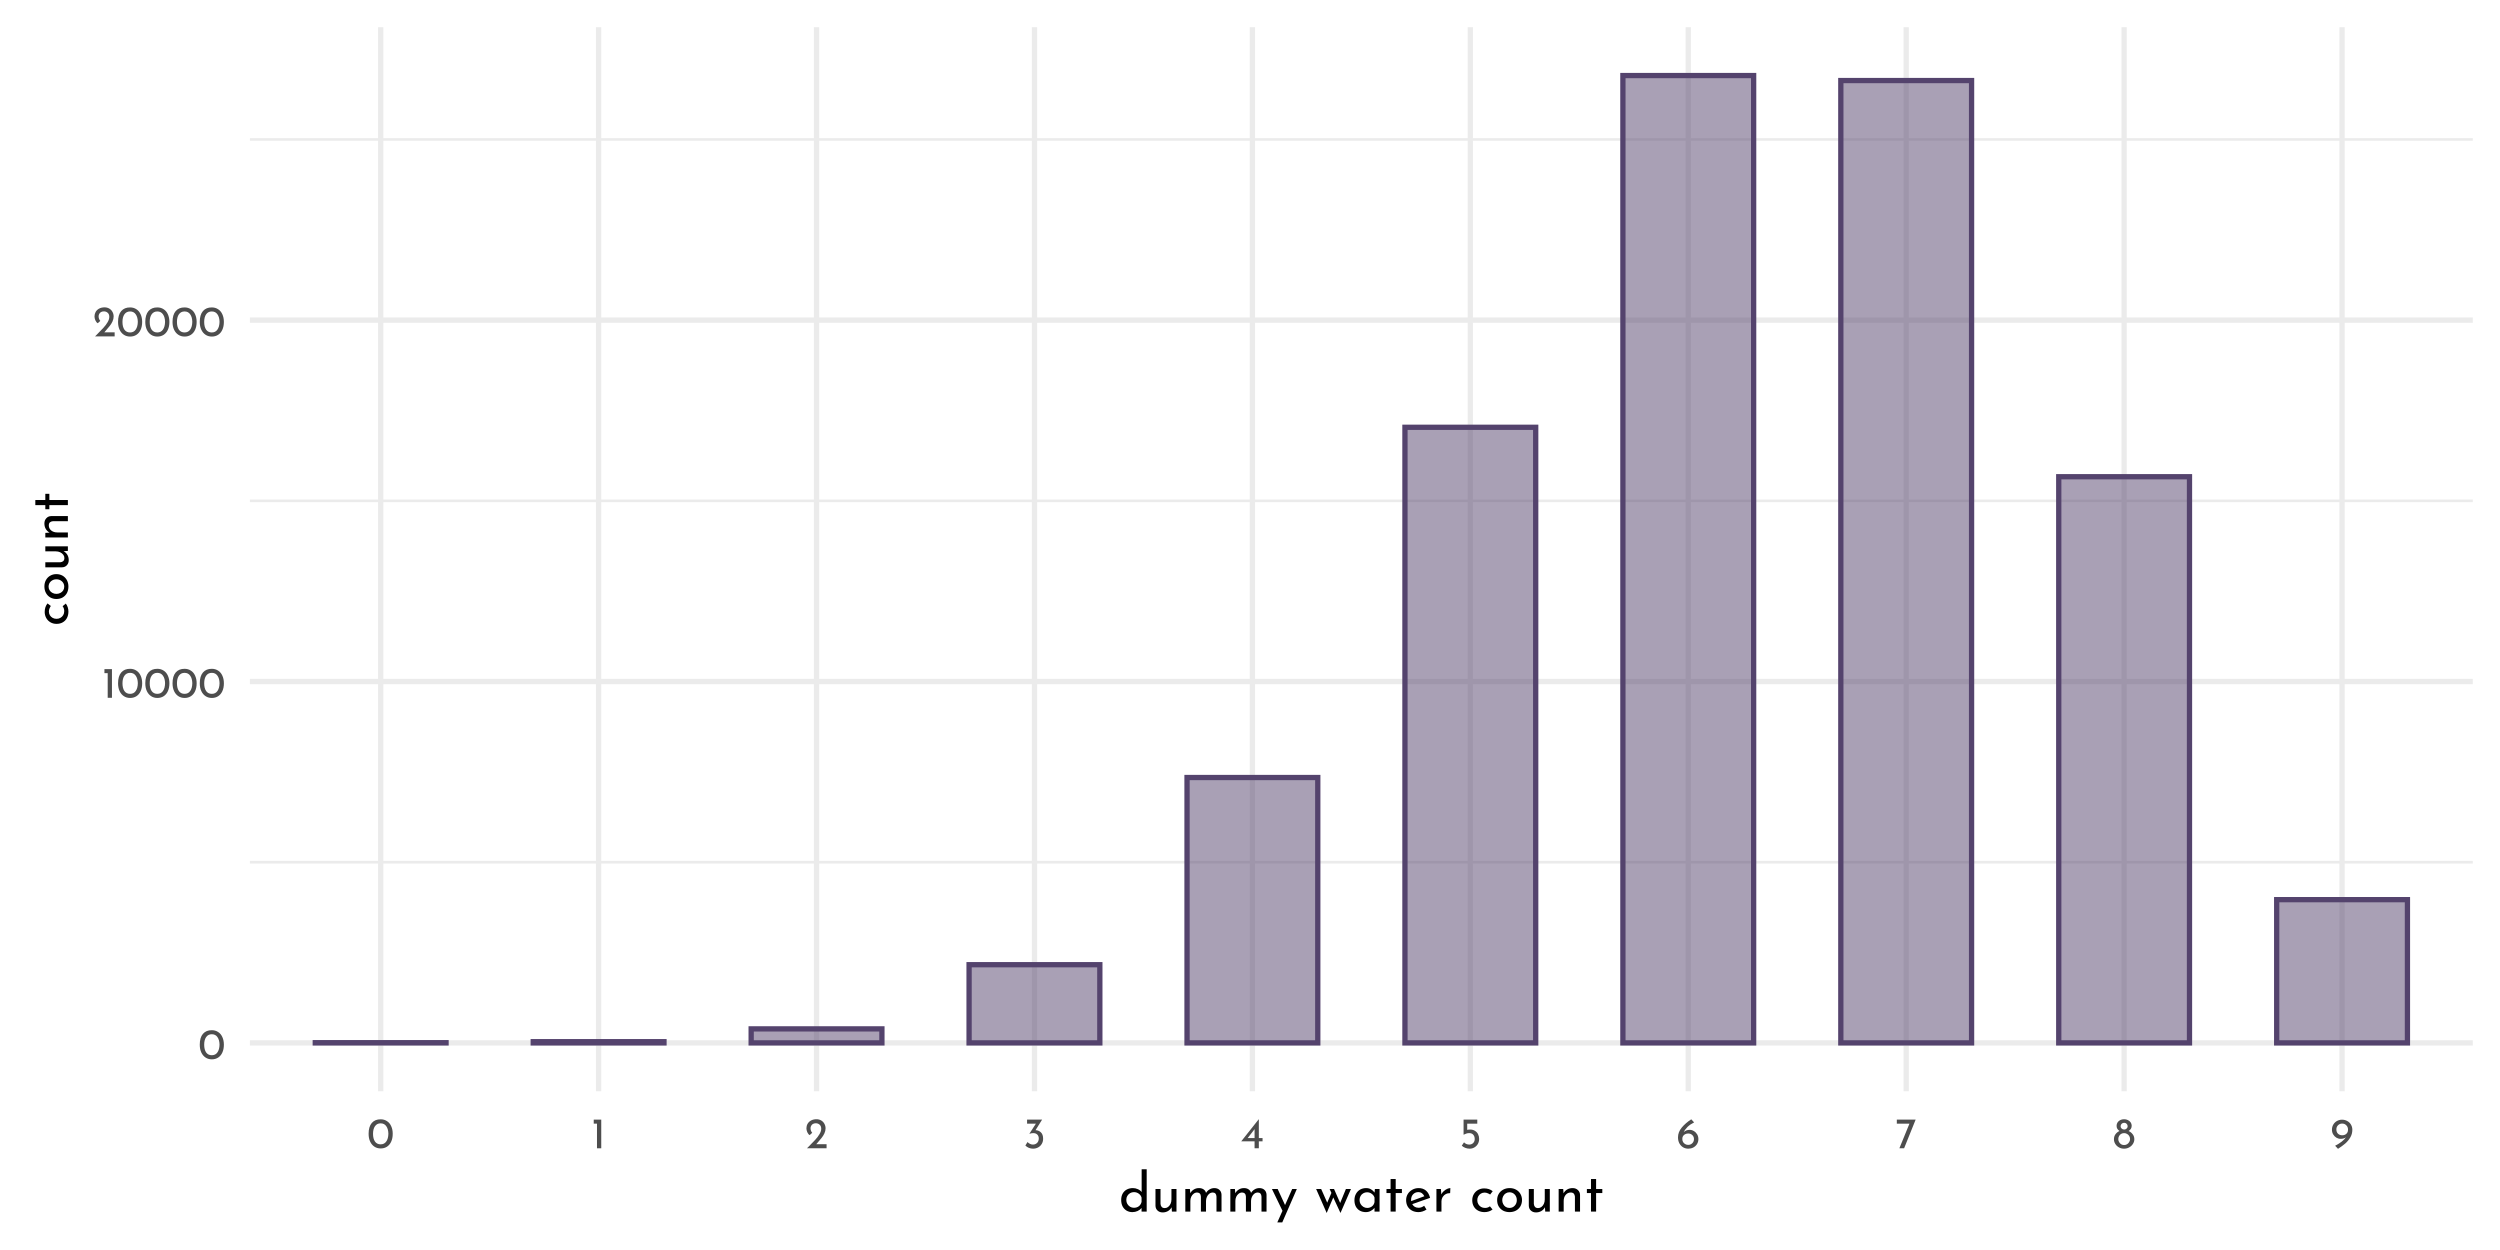
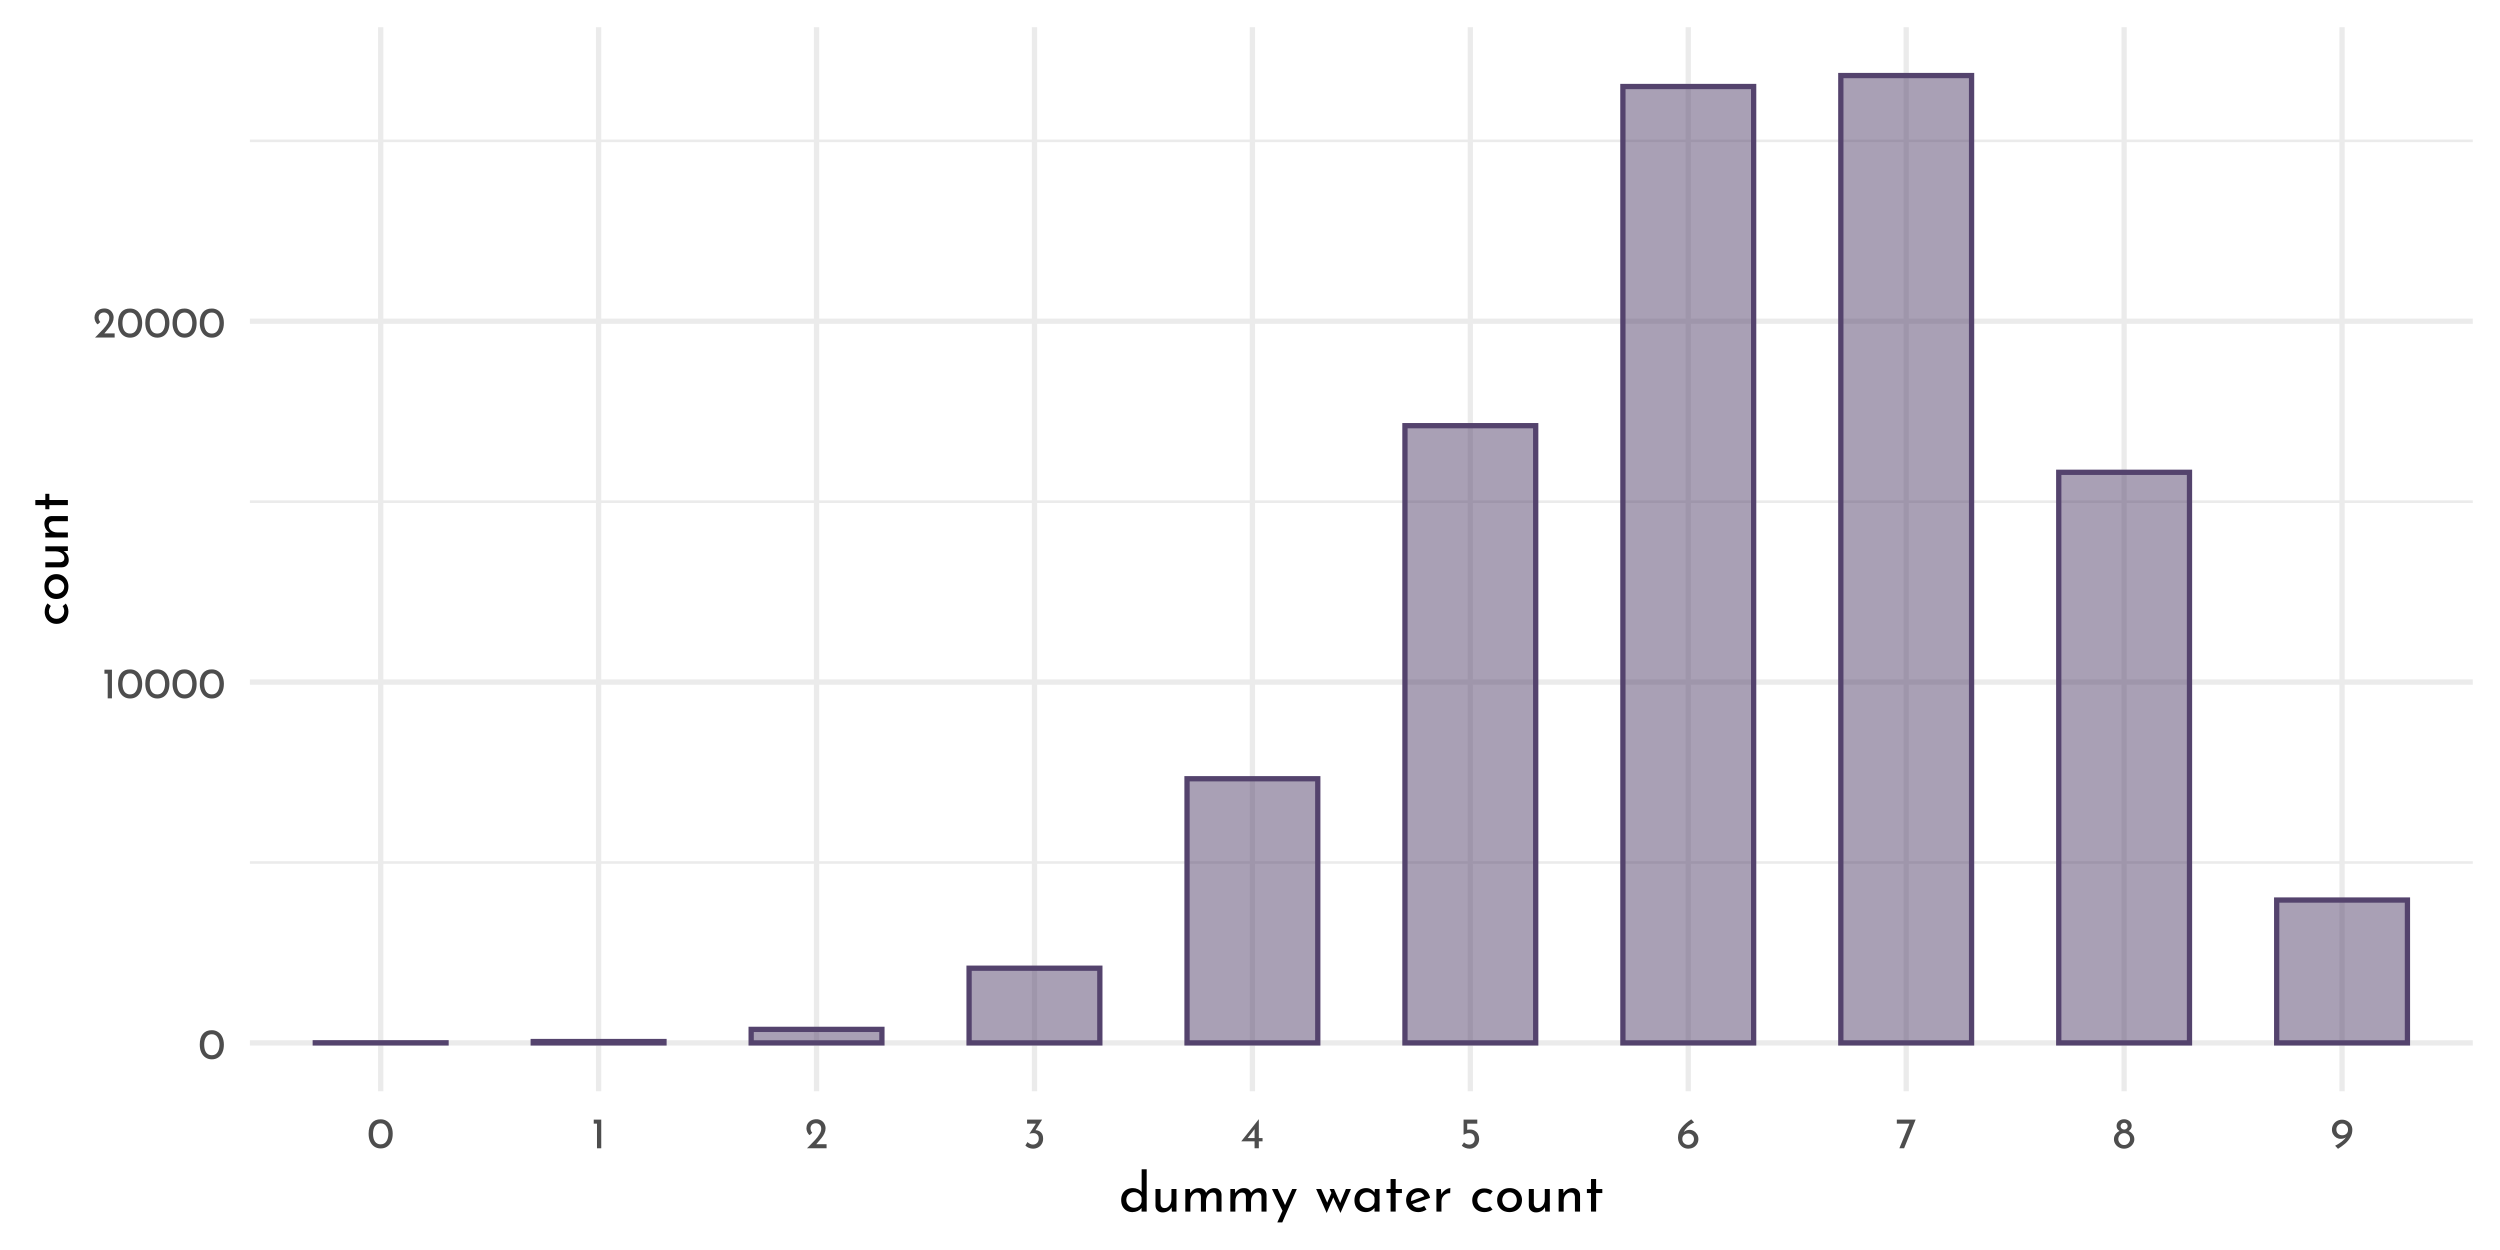
<svg xmlns="http://www.w3.org/2000/svg" xmlns:xlink="http://www.w3.org/1999/xlink" width="504pt" height="252pt" viewBox="0 0 504 252" version="1.1">
  <defs>
    <g>
      <symbol overflow="visible" id="glyph0-0">
        <path style="stroke:none;" d="" />
      </symbol>
      <symbol overflow="visible" id="glyph0-1">
        <path style="stroke:none;" d="M 2.75 0.031 C 2.27 0.031 1.848 -0.086 1.484 -0.328 C 1.117 -0.566 0.832 -0.906 0.625 -1.344 C 0.414 -1.789 0.312 -2.316 0.312 -2.922 C 0.312 -3.879 0.523 -4.609 0.953 -5.109 C 1.391 -5.609 1.988 -5.852 2.75 -5.844 C 3.219 -5.844 3.633 -5.723 4 -5.484 C 4.375 -5.254 4.66 -4.914 4.859 -4.469 C 5.066 -4.031 5.172 -3.516 5.172 -2.922 C 5.172 -2.305 5.066 -1.773 4.859 -1.328 C 4.66 -0.891 4.375 -0.551 4 -0.312 C 3.633 -0.082 3.219 0.031 2.75 0.031 Z M 2.734 -0.797 C 3.234 -0.797 3.613 -0.988 3.875 -1.375 C 4.145 -1.758 4.285 -2.281 4.297 -2.938 C 4.285 -3.57 4.145 -4.078 3.875 -4.453 C 3.613 -4.836 3.234 -5.031 2.734 -5.031 C 2.242 -5.031 1.863 -4.836 1.594 -4.453 C 1.332 -4.078 1.203 -3.566 1.203 -2.922 C 1.203 -2.266 1.332 -1.742 1.594 -1.359 C 1.863 -0.984 2.242 -0.797 2.734 -0.797 Z M 2.734 -0.797 " />
      </symbol>
      <symbol overflow="visible" id="glyph0-2">
        <path style="stroke:none;" d="M 1.984 -5.781 L 1.984 0 L 1.125 0 L 1.125 -4.969 L 0.469 -4.969 L 0.469 -5.781 Z M 1.984 -5.781 " />
      </symbol>
      <symbol overflow="visible" id="glyph0-3">
        <path style="stroke:none;" d="M 4.422 -0.828 L 4.422 0 L 0.469 0 L 0.766 -0.297 C 1.359 -0.891 1.82 -1.367 2.156 -1.734 C 2.5 -2.109 2.781 -2.484 3 -2.859 C 3.227 -3.242 3.344 -3.602 3.344 -3.938 C 3.344 -4.301 3.234 -4.578 3.016 -4.766 C 2.805 -4.953 2.551 -5.047 2.25 -5.047 C 2.008 -5.047 1.805 -4.992 1.641 -4.891 C 1.484 -4.785 1.367 -4.656 1.297 -4.5 C 1.223 -4.352 1.188 -4.207 1.188 -4.062 C 1.188 -3.688 1.301 -3.375 1.531 -3.125 L 1.016 -2.656 C 0.816 -2.77 0.656 -2.969 0.531 -3.25 C 0.414 -3.531 0.359 -3.789 0.359 -4.031 C 0.359 -4.352 0.438 -4.656 0.594 -4.938 C 0.758 -5.219 0.992 -5.441 1.297 -5.609 C 1.609 -5.773 1.973 -5.859 2.391 -5.859 C 2.742 -5.859 3.062 -5.773 3.344 -5.609 C 3.625 -5.441 3.836 -5.219 3.984 -4.938 C 4.141 -4.656 4.219 -4.348 4.219 -4.016 C 4.219 -3.68 4.141 -3.344 3.984 -3 C 3.828 -2.664 3.629 -2.352 3.391 -2.062 C 3.16 -1.77 2.852 -1.406 2.469 -0.969 L 2.344 -0.828 Z M 4.422 -0.828 " />
      </symbol>
      <symbol overflow="visible" id="glyph0-4">
        <path style="stroke:none;" d="M 2.516 -3.656 C 2.961 -3.633 3.328 -3.484 3.609 -3.203 C 3.898 -2.922 4.047 -2.492 4.047 -1.922 C 4.047 -1.523 3.953 -1.176 3.766 -0.875 C 3.586 -0.57 3.344 -0.336 3.031 -0.172 C 2.719 -0.004 2.375 0.078 2 0.078 C 1.719 0.078 1.438 0.02 1.156 -0.094 C 0.875 -0.219 0.645 -0.375 0.469 -0.562 L 0.906 -1.266 C 1.02 -1.129 1.176 -1.008 1.375 -0.906 C 1.57 -0.801 1.773 -0.75 1.984 -0.75 C 2.316 -0.75 2.598 -0.859 2.828 -1.078 C 3.055 -1.305 3.172 -1.609 3.172 -1.984 C 3.172 -2.305 3.07 -2.566 2.875 -2.766 C 2.676 -2.961 2.406 -3.062 2.062 -3.062 C 1.812 -3.062 1.562 -3.016 1.312 -2.922 L 1.297 -2.969 L 2.594 -4.969 L 0.812 -4.969 L 0.812 -5.781 L 3.844 -5.781 Z M 2.516 -3.656 " />
      </symbol>
      <symbol overflow="visible" id="glyph0-5">
        <path style="stroke:none;" d="M 4.406 -2.062 L 4.406 -1.406 L 3.656 -1.406 L 3.656 0 L 2.797 0 L 2.797 -1.406 L 0.109 -1.406 L 3.641 -5.859 L 3.656 -5.859 L 3.656 -2.062 Z M 2.797 -2.062 L 2.797 -3.859 L 1.406 -2.062 Z M 2.797 -2.062 " />
      </symbol>
      <symbol overflow="visible" id="glyph0-6">
        <path style="stroke:none;" d="M 2.266 -3.781 C 2.641 -3.781 2.961 -3.691 3.234 -3.516 C 3.516 -3.348 3.723 -3.125 3.859 -2.844 C 4.004 -2.562 4.078 -2.242 4.078 -1.891 C 4.078 -1.523 3.992 -1.191 3.828 -0.891 C 3.66 -0.598 3.43 -0.363 3.141 -0.188 C 2.848 -0.008 2.52 0.078 2.156 0.078 C 1.852 0.078 1.555 0.02 1.266 -0.094 C 0.984 -0.207 0.754 -0.352 0.578 -0.531 L 1.031 -1.203 C 1.145 -1.066 1.297 -0.957 1.484 -0.875 C 1.68 -0.789 1.879 -0.75 2.078 -0.75 C 2.398 -0.75 2.664 -0.852 2.875 -1.062 C 3.082 -1.27 3.188 -1.535 3.188 -1.859 C 3.188 -2.223 3.086 -2.516 2.891 -2.734 C 2.703 -2.953 2.426 -3.062 2.062 -3.062 C 1.863 -3.062 1.676 -3.031 1.5 -2.969 C 1.32 -2.914 1.133 -2.836 0.938 -2.734 L 0.938 -5.781 L 3.703 -5.781 L 3.703 -4.969 L 1.672 -4.969 L 1.672 -3.719 C 1.859 -3.758 2.055 -3.781 2.266 -3.781 Z M 2.266 -3.781 " />
      </symbol>
      <symbol overflow="visible" id="glyph0-7">
        <path style="stroke:none;" d="M 2.688 -3.719 C 2.988 -3.719 3.27 -3.633 3.531 -3.469 C 3.801 -3.312 4.02 -3.094 4.188 -2.812 C 4.352 -2.531 4.438 -2.211 4.438 -1.859 C 4.438 -1.484 4.344 -1.145 4.156 -0.844 C 3.969 -0.551 3.719 -0.32 3.406 -0.156 C 3.094 0 2.758 0.078 2.406 0.078 C 2.02 0.078 1.664 -0.016 1.344 -0.203 C 1.031 -0.398 0.781 -0.672 0.594 -1.016 C 0.414 -1.359 0.328 -1.758 0.328 -2.219 C 0.328 -2.914 0.578 -3.566 1.078 -4.172 C 1.578 -4.773 2.219 -5.332 3 -5.844 L 3.578 -5.219 C 3.047 -4.957 2.602 -4.656 2.25 -4.312 C 1.906 -3.969 1.648 -3.613 1.484 -3.25 C 1.785 -3.562 2.188 -3.719 2.688 -3.719 Z M 2.375 -0.688 C 2.707 -0.688 2.984 -0.797 3.203 -1.016 C 3.43 -1.234 3.547 -1.516 3.547 -1.859 C 3.547 -2.191 3.43 -2.461 3.203 -2.672 C 2.984 -2.879 2.707 -2.984 2.375 -2.984 C 2.164 -2.984 1.969 -2.938 1.781 -2.844 C 1.602 -2.758 1.461 -2.641 1.359 -2.484 C 1.254 -2.328 1.203 -2.16 1.203 -1.984 L 1.203 -1.828 C 1.203 -1.617 1.254 -1.426 1.359 -1.25 C 1.461 -1.082 1.602 -0.945 1.781 -0.844 C 1.969 -0.738 2.164 -0.688 2.375 -0.688 Z M 2.375 -0.688 " />
      </symbol>
      <symbol overflow="visible" id="glyph0-8">
        <path style="stroke:none;" d="M 4.062 -5.781 L 1.734 0 L 0.781 0 L 2.812 -4.969 L 0.266 -4.969 L 0.266 -5.781 Z M 4.062 -5.781 " />
      </symbol>
      <symbol overflow="visible" id="glyph0-9">
        <path style="stroke:none;" d="M 0.25 -1.828 C 0.25 -2.234 0.359 -2.578 0.578 -2.859 C 0.805 -3.148 1.07 -3.359 1.375 -3.484 C 1.188 -3.609 1.039 -3.754 0.938 -3.922 C 0.832 -4.086 0.781 -4.289 0.781 -4.531 C 0.781 -4.781 0.844 -5.004 0.969 -5.203 C 1.102 -5.41 1.285 -5.57 1.516 -5.688 C 1.742 -5.801 2.004 -5.859 2.297 -5.859 C 2.578 -5.859 2.832 -5.801 3.062 -5.688 C 3.301 -5.57 3.488 -5.414 3.625 -5.219 C 3.758 -5.02 3.828 -4.801 3.828 -4.562 C 3.828 -4.312 3.773 -4.102 3.672 -3.938 C 3.566 -3.77 3.41 -3.617 3.203 -3.484 C 3.523 -3.348 3.797 -3.133 4.016 -2.844 C 4.242 -2.562 4.359 -2.223 4.359 -1.828 C 4.359 -1.492 4.266 -1.18 4.078 -0.891 C 3.898 -0.598 3.648 -0.363 3.328 -0.188 C 3.016 -0.008 2.664 0.078 2.281 0.078 C 1.906 0.078 1.562 -0.008 1.25 -0.188 C 0.938 -0.363 0.691 -0.598 0.516 -0.891 C 0.336 -1.18 0.25 -1.492 0.25 -1.828 Z M 1.594 -4.438 C 1.594 -4.25 1.664 -4.094 1.812 -3.969 C 1.957 -3.844 2.125 -3.781 2.312 -3.781 C 2.5 -3.781 2.66 -3.844 2.797 -3.969 C 2.941 -4.094 3.016 -4.25 3.016 -4.438 C 3.016 -4.633 2.945 -4.801 2.812 -4.938 C 2.676 -5.07 2.508 -5.141 2.312 -5.141 C 2.113 -5.141 1.941 -5.07 1.797 -4.938 C 1.66 -4.801 1.594 -4.633 1.594 -4.438 Z M 1.125 -1.859 C 1.125 -1.648 1.176 -1.453 1.281 -1.266 C 1.383 -1.078 1.523 -0.926 1.703 -0.812 C 1.879 -0.707 2.07 -0.656 2.281 -0.656 C 2.5 -0.656 2.703 -0.707 2.891 -0.812 C 3.078 -0.926 3.223 -1.078 3.328 -1.266 C 3.441 -1.453 3.5 -1.648 3.5 -1.859 C 3.5 -2.078 3.445 -2.273 3.344 -2.453 C 3.238 -2.641 3.094 -2.785 2.906 -2.891 C 2.719 -3.004 2.52 -3.062 2.312 -3.062 C 2.094 -3.062 1.891 -3.008 1.703 -2.906 C 1.523 -2.801 1.383 -2.656 1.281 -2.469 C 1.176 -2.281 1.125 -2.078 1.125 -1.859 Z M 1.125 -1.859 " />
      </symbol>
      <symbol overflow="visible" id="glyph0-10">
        <path style="stroke:none;" d="M 2.359 -5.766 C 2.742 -5.766 3.094 -5.676 3.406 -5.5 C 3.727 -5.332 3.977 -5.094 4.156 -4.781 C 4.344 -4.469 4.438 -4.117 4.438 -3.734 C 4.438 -3.16 4.297 -2.641 4.016 -2.172 C 3.742 -1.711 3.41 -1.312 3.016 -0.969 C 2.617 -0.625 2.129 -0.266 1.547 0.109 L 0.969 -0.516 C 1.477 -0.773 1.922 -1.051 2.297 -1.344 C 2.68 -1.645 2.969 -1.941 3.156 -2.234 C 2.883 -2.016 2.523 -1.906 2.078 -1.906 C 1.773 -1.906 1.488 -1.984 1.219 -2.141 C 0.957 -2.305 0.742 -2.523 0.578 -2.797 C 0.41 -3.078 0.328 -3.391 0.328 -3.734 C 0.328 -4.141 0.422 -4.492 0.609 -4.797 C 0.797 -5.109 1.047 -5.348 1.359 -5.516 C 1.672 -5.68 2.004 -5.766 2.359 -5.766 Z M 1.219 -3.797 C 1.219 -3.441 1.328 -3.156 1.547 -2.938 C 1.773 -2.727 2.055 -2.625 2.391 -2.625 C 2.734 -2.625 3.016 -2.723 3.234 -2.922 C 3.453 -3.129 3.562 -3.383 3.562 -3.688 L 3.562 -3.859 C 3.551 -4.172 3.43 -4.438 3.203 -4.656 C 2.984 -4.875 2.711 -4.984 2.391 -4.984 C 2.055 -4.984 1.773 -4.867 1.547 -4.641 C 1.328 -4.422 1.219 -4.141 1.219 -3.797 Z M 1.219 -3.797 " />
      </symbol>
      <symbol overflow="visible" id="glyph1-0">
        <path style="stroke:none;" d="" />
      </symbol>
      <symbol overflow="visible" id="glyph1-1">
        <path style="stroke:none;" d="M 5.641 -8.531 L 5.641 0 L 4.609 0 L 4.609 -0.719 C 4.391 -0.457 4.117 -0.254 3.797 -0.109 C 3.484 0.035 3.133 0.109 2.75 0.109 C 2.32 0.109 1.938 0.008 1.594 -0.188 C 1.25 -0.395 0.977 -0.68 0.781 -1.047 C 0.594 -1.422 0.5 -1.852 0.5 -2.344 C 0.5 -2.832 0.598 -3.258 0.797 -3.625 C 1.004 -3.988 1.285 -4.266 1.641 -4.453 C 2.004 -4.641 2.414 -4.734 2.875 -4.734 C 3.219 -4.734 3.547 -4.66 3.859 -4.516 C 4.18 -4.379 4.438 -4.188 4.625 -3.938 L 4.625 -8.531 Z M 3.062 -0.766 C 3.457 -0.766 3.789 -0.867 4.062 -1.078 C 4.344 -1.297 4.523 -1.586 4.609 -1.953 L 4.609 -2.812 C 4.523 -3.133 4.336 -3.398 4.047 -3.609 C 3.766 -3.816 3.438 -3.922 3.062 -3.922 C 2.789 -3.922 2.535 -3.852 2.297 -3.719 C 2.066 -3.582 1.879 -3.395 1.734 -3.156 C 1.598 -2.926 1.531 -2.66 1.531 -2.359 C 1.531 -2.055 1.598 -1.785 1.734 -1.547 C 1.879 -1.305 2.066 -1.113 2.297 -0.969 C 2.535 -0.832 2.789 -0.766 3.062 -0.766 Z M 3.062 -0.766 " />
      </symbol>
      <symbol overflow="visible" id="glyph1-2">
        <path style="stroke:none;" d="M 5.125 -4.547 L 5.125 0 L 4.203 0 L 4.141 -0.875 C 3.984 -0.562 3.742 -0.305 3.422 -0.109 C 3.098 0.078 2.738 0.172 2.344 0.172 C 1.926 0.172 1.582 0.047 1.312 -0.203 C 1.039 -0.453 0.898 -0.781 0.891 -1.188 L 0.891 -4.547 L 1.906 -4.547 L 1.906 -1.547 C 1.926 -1.297 2.004 -1.094 2.141 -0.938 C 2.273 -0.789 2.477 -0.711 2.75 -0.703 C 3 -0.703 3.223 -0.773 3.422 -0.922 C 3.629 -1.078 3.797 -1.285 3.922 -1.547 C 4.047 -1.816 4.109 -2.113 4.109 -2.438 L 4.109 -4.547 Z M 5.125 -4.547 " />
      </symbol>
      <symbol overflow="visible" id="glyph1-3">
        <path style="stroke:none;" d="M 6.734 -4.734 C 7.172 -4.734 7.52 -4.609 7.781 -4.359 C 8.039 -4.117 8.176 -3.789 8.188 -3.375 L 8.188 0 L 7.172 0 L 7.172 -3 C 7.148 -3.539 6.91 -3.82 6.453 -3.844 C 6.18 -3.844 5.941 -3.766 5.734 -3.609 C 5.523 -3.453 5.363 -3.242 5.25 -2.984 C 5.133 -2.734 5.07 -2.461 5.062 -2.172 L 5.062 0 L 4.031 0 L 4.031 -3 C 4.008 -3.539 3.758 -3.82 3.281 -3.844 C 3.02 -3.844 2.785 -3.766 2.578 -3.609 C 2.367 -3.453 2.203 -3.242 2.078 -2.984 C 1.961 -2.723 1.906 -2.445 1.906 -2.156 L 1.906 0 L 0.891 0 L 0.891 -4.547 L 1.812 -4.547 L 1.891 -3.703 C 2.066 -4.023 2.305 -4.273 2.609 -4.453 C 2.91 -4.641 3.258 -4.734 3.656 -4.734 C 4.02 -4.734 4.328 -4.645 4.578 -4.469 C 4.828 -4.301 4.988 -4.066 5.062 -3.766 C 5.25 -4.066 5.488 -4.301 5.781 -4.469 C 6.07 -4.645 6.391 -4.734 6.734 -4.734 Z M 6.734 -4.734 " />
      </symbol>
      <symbol overflow="visible" id="glyph1-4">
        <path style="stroke:none;" d="M 5.219 -4.547 L 2.281 2.188 L 1.281 2.188 L 2.328 -0.156 L 0.203 -4.547 L 1.359 -4.547 L 2.844 -1.312 L 4.281 -4.547 Z M 5.219 -4.547 " />
      </symbol>
      <symbol overflow="visible" id="glyph1-5">
        <path style="stroke:none;" d="" />
      </symbol>
      <symbol overflow="visible" id="glyph1-6">
        <path style="stroke:none;" d="M 7.219 -4.547 L 5.109 0.281 L 3.656 -2.844 L 2.328 0.281 L 0.203 -4.547 L 1.219 -4.547 L 2.438 -1.797 L 3.281 -3.766 L 2.922 -4.547 L 3.812 -4.547 L 5.047 -1.734 L 6.203 -4.547 Z M 7.219 -4.547 " />
      </symbol>
      <symbol overflow="visible" id="glyph1-7">
        <path style="stroke:none;" d="M 5.562 -4.547 L 5.562 0 L 4.547 0 L 4.547 -0.75 C 4.379 -0.531 4.141 -0.332 3.828 -0.156 C 3.523 0.02 3.18 0.109 2.797 0.109 C 2.359 0.109 1.961 0.016 1.609 -0.172 C 1.266 -0.359 0.992 -0.629 0.797 -0.984 C 0.598 -1.348 0.5 -1.781 0.5 -2.281 C 0.5 -2.781 0.602 -3.211 0.812 -3.578 C 1.02 -3.953 1.301 -4.238 1.656 -4.438 C 2.008 -4.633 2.406 -4.734 2.844 -4.734 C 3.227 -4.734 3.562 -4.648 3.844 -4.484 C 4.133 -4.316 4.367 -4.098 4.547 -3.828 L 4.625 -4.547 Z M 3.062 -0.734 C 3.438 -0.734 3.758 -0.836 4.031 -1.047 C 4.301 -1.254 4.473 -1.539 4.547 -1.906 L 4.547 -2.812 C 4.453 -3.125 4.266 -3.379 3.984 -3.578 C 3.711 -3.785 3.395 -3.891 3.031 -3.891 C 2.758 -3.891 2.508 -3.82 2.281 -3.688 C 2.051 -3.562 1.867 -3.379 1.734 -3.141 C 1.598 -2.898 1.531 -2.629 1.531 -2.328 C 1.531 -2.035 1.598 -1.77 1.734 -1.531 C 1.879 -1.289 2.066 -1.098 2.297 -0.953 C 2.535 -0.805 2.789 -0.734 3.062 -0.734 Z M 3.062 -0.734 " />
      </symbol>
      <symbol overflow="visible" id="glyph1-8">
        <path style="stroke:none;" d="M 2.359 -6.562 L 2.359 -4.547 L 3.609 -4.547 L 3.609 -3.734 L 2.359 -3.734 L 2.359 0 L 1.328 0 L 1.328 -3.734 L 0.5 -3.734 L 0.5 -4.547 L 1.328 -4.547 L 1.328 -6.562 Z M 2.359 -6.562 " />
      </symbol>
      <symbol overflow="visible" id="glyph1-9">
        <path style="stroke:none;" d="M 3.031 -0.766 C 3.406 -0.766 3.773 -0.898 4.141 -1.172 L 4.609 -0.406 C 4.367 -0.25 4.109 -0.125 3.828 -0.031 C 3.547 0.062 3.27 0.109 3 0.109 C 2.5 0.109 2.055 0.004 1.672 -0.203 C 1.297 -0.41 1.004 -0.695 0.797 -1.062 C 0.598 -1.426 0.5 -1.844 0.5 -2.312 C 0.5 -2.758 0.609 -3.164 0.828 -3.531 C 1.055 -3.906 1.363 -4.195 1.75 -4.406 C 2.133 -4.625 2.562 -4.734 3.031 -4.734 C 3.625 -4.734 4.117 -4.562 4.516 -4.219 C 4.91 -3.875 5.18 -3.391 5.328 -2.766 L 1.734 -1.5 C 1.859 -1.27 2.031 -1.086 2.25 -0.953 C 2.477 -0.828 2.738 -0.766 3.031 -0.766 Z M 2.953 -3.922 C 2.535 -3.922 2.188 -3.773 1.906 -3.484 C 1.633 -3.191 1.5 -2.816 1.5 -2.359 C 1.5 -2.254 1.504 -2.172 1.516 -2.109 L 4.172 -3.094 C 4.055 -3.344 3.898 -3.539 3.703 -3.688 C 3.504 -3.844 3.254 -3.922 2.953 -3.922 Z M 2.953 -3.922 " />
      </symbol>
      <symbol overflow="visible" id="glyph1-10">
        <path style="stroke:none;" d="M 1.875 -3.469 C 2 -3.719 2.164 -3.938 2.375 -4.125 C 2.594 -4.32 2.82 -4.473 3.062 -4.578 C 3.312 -4.68 3.523 -4.734 3.703 -4.734 L 3.656 -3.719 C 3.332 -3.727 3.035 -3.66 2.766 -3.516 C 2.492 -3.367 2.281 -3.164 2.125 -2.906 C 1.977 -2.645 1.906 -2.367 1.906 -2.078 L 1.906 0 L 0.891 0 L 0.891 -4.547 L 1.797 -4.547 Z M 1.875 -3.469 " />
      </symbol>
      <symbol overflow="visible" id="glyph1-11">
        <path style="stroke:none;" d="M 4.594 -0.422 C 4.383 -0.254 4.141 -0.125 3.859 -0.031 C 3.578 0.062 3.285 0.109 2.984 0.109 C 2.492 0.109 2.062 0.008 1.688 -0.188 C 1.312 -0.383 1.02 -0.664 0.812 -1.031 C 0.602 -1.395 0.5 -1.812 0.5 -2.281 C 0.5 -2.75 0.609 -3.164 0.828 -3.531 C 1.047 -3.895 1.336 -4.176 1.703 -4.375 C 2.066 -4.57 2.461 -4.672 2.891 -4.672 C 3.586 -4.672 4.164 -4.484 4.625 -4.109 L 4.109 -3.438 C 3.961 -3.539 3.789 -3.629 3.594 -3.703 C 3.406 -3.785 3.203 -3.828 2.984 -3.828 C 2.711 -3.828 2.461 -3.758 2.234 -3.625 C 2.016 -3.488 1.836 -3.301 1.703 -3.062 C 1.578 -2.832 1.516 -2.57 1.516 -2.281 C 1.516 -2 1.582 -1.738 1.719 -1.5 C 1.852 -1.27 2.035 -1.082 2.266 -0.938 C 2.504 -0.801 2.773 -0.734 3.078 -0.734 C 3.453 -0.734 3.781 -0.844 4.062 -1.062 Z M 4.594 -0.422 " />
      </symbol>
      <symbol overflow="visible" id="glyph1-12">
        <path style="stroke:none;" d="M 0.5 -2.328 C 0.5 -2.766 0.602 -3.172 0.812 -3.547 C 1.031 -3.922 1.332 -4.211 1.719 -4.422 C 2.102 -4.629 2.539 -4.734 3.031 -4.734 C 3.508 -4.734 3.938 -4.629 4.312 -4.422 C 4.695 -4.211 4.992 -3.922 5.203 -3.547 C 5.41 -3.18 5.516 -2.773 5.516 -2.328 C 5.516 -1.867 5.41 -1.453 5.203 -1.078 C 4.992 -0.711 4.695 -0.422 4.312 -0.203 C 3.926 0.004 3.488 0.109 3 0.109 C 2.52 0.109 2.086 0.008 1.703 -0.188 C 1.328 -0.395 1.031 -0.68 0.812 -1.047 C 0.602 -1.41 0.5 -1.836 0.5 -2.328 Z M 1.531 -2.312 C 1.531 -2.02 1.594 -1.754 1.719 -1.516 C 1.844 -1.273 2.016 -1.082 2.234 -0.938 C 2.461 -0.801 2.711 -0.734 2.984 -0.734 C 3.41 -0.734 3.766 -0.883 4.047 -1.188 C 4.328 -1.488 4.469 -1.863 4.469 -2.312 C 4.469 -2.758 4.328 -3.133 4.047 -3.438 C 3.766 -3.738 3.41 -3.891 2.984 -3.891 C 2.711 -3.891 2.461 -3.816 2.234 -3.672 C 2.016 -3.535 1.844 -3.344 1.719 -3.094 C 1.594 -2.852 1.531 -2.594 1.531 -2.312 Z M 1.531 -2.312 " />
      </symbol>
      <symbol overflow="visible" id="glyph1-13">
        <path style="stroke:none;" d="M 3.719 -4.734 C 4.145 -4.734 4.492 -4.602 4.766 -4.344 C 5.047 -4.094 5.191 -3.766 5.203 -3.359 L 5.203 0 L 4.172 0 L 4.172 -3.016 C 4.148 -3.273 4.07 -3.477 3.938 -3.625 C 3.801 -3.77 3.594 -3.844 3.312 -3.844 C 2.906 -3.844 2.566 -3.68 2.297 -3.359 C 2.035 -3.035 1.906 -2.629 1.906 -2.141 L 1.906 0 L 0.891 0 L 0.891 -4.547 L 1.812 -4.547 L 1.875 -3.672 C 2.039 -4.004 2.285 -4.266 2.609 -4.453 C 2.93 -4.641 3.301 -4.734 3.719 -4.734 Z M 3.719 -4.734 " />
      </symbol>
      <symbol overflow="visible" id="glyph2-0">
        <path style="stroke:none;" d="" />
      </symbol>
      <symbol overflow="visible" id="glyph2-1">
        <path style="stroke:none;" d="M -0.422 -4.594 C -0.254 -4.383 -0.125 -4.141 -0.031 -3.859 C 0.062 -3.578 0.109 -3.285 0.109 -2.984 C 0.109 -2.492 0.008 -2.062 -0.188 -1.688 C -0.383 -1.312 -0.664 -1.02 -1.031 -0.812 C -1.395 -0.602 -1.812 -0.5 -2.281 -0.5 C -2.75 -0.5 -3.164 -0.609 -3.531 -0.828 C -3.895 -1.047 -4.176 -1.336 -4.375 -1.703 C -4.57 -2.066 -4.672 -2.461 -4.672 -2.891 C -4.672 -3.586 -4.484 -4.164 -4.109 -4.625 L -3.438 -4.109 C -3.539 -3.961 -3.629 -3.789 -3.703 -3.594 C -3.785 -3.406 -3.828 -3.203 -3.828 -2.984 C -3.828 -2.711 -3.758 -2.461 -3.625 -2.234 C -3.488 -2.016 -3.301 -1.836 -3.062 -1.703 C -2.832 -1.578 -2.57 -1.516 -2.281 -1.516 C -2 -1.516 -1.738 -1.582 -1.5 -1.719 C -1.27 -1.852 -1.082 -2.035 -0.938 -2.266 C -0.801 -2.504 -0.734 -2.773 -0.734 -3.078 C -0.734 -3.453 -0.844 -3.781 -1.062 -4.062 Z M -0.422 -4.594 " />
      </symbol>
      <symbol overflow="visible" id="glyph2-2">
        <path style="stroke:none;" d="M -2.328 -0.5 C -2.766 -0.5 -3.172 -0.602 -3.547 -0.812 C -3.922 -1.031 -4.211 -1.332 -4.422 -1.719 C -4.629 -2.102 -4.734 -2.539 -4.734 -3.031 C -4.734 -3.508 -4.629 -3.938 -4.422 -4.312 C -4.211 -4.695 -3.922 -4.992 -3.547 -5.203 C -3.18 -5.41 -2.773 -5.516 -2.328 -5.516 C -1.867 -5.516 -1.453 -5.41 -1.078 -5.203 C -0.711 -4.992 -0.422 -4.695 -0.203 -4.312 C 0.004 -3.926 0.109 -3.488 0.109 -3 C 0.109 -2.52 0.008 -2.086 -0.188 -1.703 C -0.395 -1.328 -0.68 -1.031 -1.047 -0.812 C -1.41 -0.602 -1.836 -0.5 -2.328 -0.5 Z M -2.312 -1.531 C -2.02 -1.531 -1.754 -1.594 -1.516 -1.719 C -1.273 -1.844 -1.082 -2.016 -0.938 -2.234 C -0.801 -2.461 -0.734 -2.711 -0.734 -2.984 C -0.734 -3.41 -0.883 -3.766 -1.188 -4.047 C -1.488 -4.328 -1.863 -4.469 -2.312 -4.469 C -2.758 -4.469 -3.133 -4.328 -3.438 -4.047 C -3.738 -3.766 -3.891 -3.41 -3.891 -2.984 C -3.891 -2.711 -3.816 -2.461 -3.672 -2.234 C -3.535 -2.016 -3.344 -1.844 -3.094 -1.719 C -2.852 -1.594 -2.594 -1.531 -2.312 -1.531 Z M -2.312 -1.531 " />
      </symbol>
      <symbol overflow="visible" id="glyph2-3">
        <path style="stroke:none;" d="M -4.547 -5.125 L 0 -5.125 L 0 -4.203 L -0.875 -4.141 C -0.562 -3.984 -0.305 -3.742 -0.109 -3.422 C 0.078 -3.098 0.172 -2.738 0.172 -2.344 C 0.172 -1.926 0.047 -1.582 -0.203 -1.312 C -0.453 -1.039 -0.781 -0.898 -1.188 -0.891 L -4.547 -0.891 L -4.547 -1.906 L -1.547 -1.906 C -1.297 -1.926 -1.094 -2.004 -0.938 -2.141 C -0.789 -2.273 -0.711 -2.477 -0.703 -2.75 C -0.703 -3 -0.773 -3.223 -0.922 -3.422 C -1.078 -3.629 -1.285 -3.797 -1.547 -3.922 C -1.816 -4.047 -2.113 -4.109 -2.438 -4.109 L -4.547 -4.109 Z M -4.547 -5.125 " />
      </symbol>
      <symbol overflow="visible" id="glyph2-4">
        <path style="stroke:none;" d="M -4.734 -3.719 C -4.734 -4.145 -4.602 -4.492 -4.344 -4.766 C -4.094 -5.047 -3.766 -5.191 -3.359 -5.203 L 0 -5.203 L 0 -4.172 L -3.016 -4.172 C -3.273 -4.148 -3.477 -4.07 -3.625 -3.938 C -3.77 -3.801 -3.844 -3.594 -3.844 -3.312 C -3.844 -2.906 -3.68 -2.566 -3.359 -2.297 C -3.035 -2.035 -2.629 -1.906 -2.141 -1.906 L 0 -1.906 L 0 -0.891 L -4.547 -0.891 L -4.547 -1.812 L -3.672 -1.875 C -4.004 -2.039 -4.266 -2.285 -4.453 -2.609 C -4.641 -2.93 -4.734 -3.301 -4.734 -3.719 Z M -4.734 -3.719 " />
      </symbol>
      <symbol overflow="visible" id="glyph2-5">
        <path style="stroke:none;" d="M -6.562 -2.359 L -4.547 -2.359 L -4.547 -3.609 L -3.734 -3.609 L -3.734 -2.359 L 0 -2.359 L 0 -1.328 L -3.734 -1.328 L -3.734 -0.5 L -4.547 -0.5 L -4.547 -1.328 L -6.562 -1.328 Z M -6.562 -2.359 " />
      </symbol>
    </g>
    <clipPath id="clip1">
      <path d="M 50.383 173 L 498.52 173 L 498.52 175 L 50.383 175 Z M 50.383 173 " />
    </clipPath>
    <clipPath id="clip2">
      <path d="M 50.383 100 L 498.52 100 L 498.52 102 L 50.383 102 Z M 50.383 100 " />
    </clipPath>
    <clipPath id="clip3">
-       <path d="M 50.383 27 L 498.52 27 L 498.52 29 L 50.383 29 Z M 50.383 27 " />
+       <path d="M 50.383 28 L 498.52 28 L 498.52 29 L 50.383 29 Z M 50.383 28 " />
    </clipPath>
    <clipPath id="clip4">
      <path d="M 50.383 209 L 498.52 209 L 498.52 211 L 50.383 211 Z M 50.383 209 " />
    </clipPath>
    <clipPath id="clip5">
-       <path d="M 50.383 136 L 498.52 136 L 498.52 138 L 50.383 138 Z M 50.383 136 " />
+       <path d="M 50.383 136 L 498.52 136 L 498.52 139 L 50.383 139 Z M 50.383 136 " />
    </clipPath>
    <clipPath id="clip6">
      <path d="M 50.383 64 L 498.52 64 L 498.52 66 L 50.383 66 Z M 50.383 64 " />
    </clipPath>
    <clipPath id="clip7">
      <path d="M 76 5.48 L 78 5.48 L 78 220 L 76 220 Z M 76 5.48 " />
    </clipPath>
    <clipPath id="clip8">
      <path d="M 120 5.48 L 122 5.48 L 122 220 L 120 220 Z M 120 5.48 " />
    </clipPath>
    <clipPath id="clip9">
      <path d="M 164 5.48 L 166 5.48 L 166 220 L 164 220 Z M 164 5.48 " />
    </clipPath>
    <clipPath id="clip10">
      <path d="M 208 5.48 L 210 5.48 L 210 220 L 208 220 Z M 208 5.48 " />
    </clipPath>
    <clipPath id="clip11">
      <path d="M 251 5.48 L 254 5.48 L 254 220 L 251 220 Z M 251 5.48 " />
    </clipPath>
    <clipPath id="clip12">
      <path d="M 295 5.48 L 297 5.48 L 297 220 L 295 220 Z M 295 5.48 " />
    </clipPath>
    <clipPath id="clip13">
      <path d="M 339 5.48 L 341 5.48 L 341 220 L 339 220 Z M 339 5.48 " />
    </clipPath>
    <clipPath id="clip14">
      <path d="M 383 5.48 L 385 5.48 L 385 220 L 383 220 Z M 383 5.48 " />
    </clipPath>
    <clipPath id="clip15">
      <path d="M 427 5.48 L 429 5.48 L 429 220 L 427 220 Z M 427 5.48 " />
    </clipPath>
    <clipPath id="clip16">
      <path d="M 471 5.48 L 473 5.48 L 473 220 L 471 220 Z M 471 5.48 " />
    </clipPath>
  </defs>
  <g id="surface69">
    <rect x="0" y="0" width="504" height="252" style="fill:rgb(100%,100%,100%);fill-opacity:1;stroke:none;" />
    <g clip-path="url(#clip1)" clip-rule="nonzero">
-       <path style="fill:none;stroke-width:0.533;stroke-linecap:butt;stroke-linejoin:round;stroke:rgb(92.157%,92.157%,92.157%);stroke-opacity:1;stroke-miterlimit:10;" d="M 50.383 173.82 L 498.52 173.82 " />
+       <path style="fill:none;stroke-width:0.533;stroke-linecap:butt;stroke-linejoin:round;stroke:rgb(92.157%,92.157%,92.157%);stroke-opacity:1;stroke-miterlimit:10;" d="M 50.383 173.879 L 498.52 173.879 " />
    </g>
    <g clip-path="url(#clip2)" clip-rule="nonzero">
-       <path style="fill:none;stroke-width:0.533;stroke-linecap:butt;stroke-linejoin:round;stroke:rgb(92.157%,92.157%,92.157%);stroke-opacity:1;stroke-miterlimit:10;" d="M 50.383 100.965 L 498.52 100.965 " />
+       <path style="fill:none;stroke-width:0.533;stroke-linecap:butt;stroke-linejoin:round;stroke:rgb(92.157%,92.157%,92.157%);stroke-opacity:1;stroke-miterlimit:10;" d="M 50.383 101.133 L 498.52 101.133 " />
    </g>
    <g clip-path="url(#clip3)" clip-rule="nonzero">
-       <path style="fill:none;stroke-width:0.533;stroke-linecap:butt;stroke-linejoin:round;stroke:rgb(92.157%,92.157%,92.157%);stroke-opacity:1;stroke-miterlimit:10;" d="M 50.383 28.109 L 498.52 28.109 " />
+       <path style="fill:none;stroke-width:0.533;stroke-linecap:butt;stroke-linejoin:round;stroke:rgb(92.157%,92.157%,92.157%);stroke-opacity:1;stroke-miterlimit:10;" d="M 50.383 28.391 L 498.52 28.391 " />
    </g>
    <g clip-path="url(#clip4)" clip-rule="nonzero">
      <path style="fill:none;stroke-width:1.067;stroke-linecap:butt;stroke-linejoin:round;stroke:rgb(92.157%,92.157%,92.157%);stroke-opacity:1;stroke-miterlimit:10;" d="M 50.383 210.25 L 498.52 210.25 " />
    </g>
    <g clip-path="url(#clip5)" clip-rule="nonzero">
-       <path style="fill:none;stroke-width:1.067;stroke-linecap:butt;stroke-linejoin:round;stroke:rgb(92.157%,92.157%,92.157%);stroke-opacity:1;stroke-miterlimit:10;" d="M 50.383 137.395 L 498.52 137.395 " />
+       <path style="fill:none;stroke-width:1.067;stroke-linecap:butt;stroke-linejoin:round;stroke:rgb(92.157%,92.157%,92.157%);stroke-opacity:1;stroke-miterlimit:10;" d="M 50.383 137.504 L 498.52 137.504 " />
    </g>
    <g clip-path="url(#clip6)" clip-rule="nonzero">
-       <path style="fill:none;stroke-width:1.067;stroke-linecap:butt;stroke-linejoin:round;stroke:rgb(92.157%,92.157%,92.157%);stroke-opacity:1;stroke-miterlimit:10;" d="M 50.383 64.539 L 498.52 64.539 " />
+       <path style="fill:none;stroke-width:1.067;stroke-linecap:butt;stroke-linejoin:round;stroke:rgb(92.157%,92.157%,92.157%);stroke-opacity:1;stroke-miterlimit:10;" d="M 50.383 64.762 L 498.52 64.762 " />
    </g>
    <g clip-path="url(#clip7)" clip-rule="nonzero">
      <path style="fill:none;stroke-width:1.067;stroke-linecap:butt;stroke-linejoin:round;stroke:rgb(92.157%,92.157%,92.157%);stroke-opacity:1;stroke-miterlimit:10;" d="M 76.746 220 L 76.746 5.48 " />
    </g>
    <g clip-path="url(#clip8)" clip-rule="nonzero">
      <path style="fill:none;stroke-width:1.067;stroke-linecap:butt;stroke-linejoin:round;stroke:rgb(92.157%,92.157%,92.157%);stroke-opacity:1;stroke-miterlimit:10;" d="M 120.68 220 L 120.68 5.48 " />
    </g>
    <g clip-path="url(#clip9)" clip-rule="nonzero">
      <path style="fill:none;stroke-width:1.067;stroke-linecap:butt;stroke-linejoin:round;stroke:rgb(92.157%,92.157%,92.157%);stroke-opacity:1;stroke-miterlimit:10;" d="M 164.613 220 L 164.613 5.48 " />
    </g>
    <g clip-path="url(#clip10)" clip-rule="nonzero">
      <path style="fill:none;stroke-width:1.067;stroke-linecap:butt;stroke-linejoin:round;stroke:rgb(92.157%,92.157%,92.157%);stroke-opacity:1;stroke-miterlimit:10;" d="M 208.551 220 L 208.551 5.48 " />
    </g>
    <g clip-path="url(#clip11)" clip-rule="nonzero">
      <path style="fill:none;stroke-width:1.067;stroke-linecap:butt;stroke-linejoin:round;stroke:rgb(92.157%,92.157%,92.157%);stroke-opacity:1;stroke-miterlimit:10;" d="M 252.484 220 L 252.484 5.48 " />
    </g>
    <g clip-path="url(#clip12)" clip-rule="nonzero">
      <path style="fill:none;stroke-width:1.067;stroke-linecap:butt;stroke-linejoin:round;stroke:rgb(92.157%,92.157%,92.157%);stroke-opacity:1;stroke-miterlimit:10;" d="M 296.418 220 L 296.418 5.48 " />
    </g>
    <g clip-path="url(#clip13)" clip-rule="nonzero">
      <path style="fill:none;stroke-width:1.067;stroke-linecap:butt;stroke-linejoin:round;stroke:rgb(92.157%,92.157%,92.157%);stroke-opacity:1;stroke-miterlimit:10;" d="M 340.355 220 L 340.355 5.48 " />
    </g>
    <g clip-path="url(#clip14)" clip-rule="nonzero">
      <path style="fill:none;stroke-width:1.067;stroke-linecap:butt;stroke-linejoin:round;stroke:rgb(92.157%,92.157%,92.157%);stroke-opacity:1;stroke-miterlimit:10;" d="M 384.289 220 L 384.289 5.48 " />
    </g>
    <g clip-path="url(#clip15)" clip-rule="nonzero">
      <path style="fill:none;stroke-width:1.067;stroke-linecap:butt;stroke-linejoin:round;stroke:rgb(92.157%,92.157%,92.157%);stroke-opacity:1;stroke-miterlimit:10;" d="M 428.223 220 L 428.223 5.48 " />
    </g>
    <g clip-path="url(#clip16)" clip-rule="nonzero">
      <path style="fill:none;stroke-width:1.067;stroke-linecap:butt;stroke-linejoin:round;stroke:rgb(92.157%,92.157%,92.157%);stroke-opacity:1;stroke-miterlimit:10;" d="M 472.16 220 L 472.16 5.48 " />
    </g>
-     <path style="fill-rule:nonzero;fill:rgb(32.941%,26.275%,42.745%);fill-opacity:0.502;stroke-width:1.067;stroke-linecap:square;stroke-linejoin:miter;stroke:rgb(32.941%,26.275%,42.745%);stroke-opacity:1;stroke-miterlimit:10;" d="M 63.562 210.25 L 89.922 210.25 L 89.922 210.207 L 63.562 210.207 Z M 63.562 210.25 " />
-     <path style="fill-rule:nonzero;fill:rgb(32.941%,26.275%,42.745%);fill-opacity:0.502;stroke-width:1.067;stroke-linecap:square;stroke-linejoin:miter;stroke:rgb(32.941%,26.275%,42.745%);stroke-opacity:1;stroke-miterlimit:10;" d="M 107.5 210.25 L 133.859 210.25 L 133.859 210.004 L 107.5 210.004 Z M 107.5 210.25 " />
-     <path style="fill-rule:nonzero;fill:rgb(32.941%,26.275%,42.745%);fill-opacity:0.502;stroke-width:1.067;stroke-linecap:square;stroke-linejoin:miter;stroke:rgb(32.941%,26.275%,42.745%);stroke-opacity:1;stroke-miterlimit:10;" d="M 151.434 210.25 L 177.793 210.25 L 177.793 207.422 L 151.434 207.422 Z M 151.434 210.25 " />
-     <path style="fill-rule:nonzero;fill:rgb(32.941%,26.275%,42.745%);fill-opacity:0.502;stroke-width:1.067;stroke-linecap:square;stroke-linejoin:miter;stroke:rgb(32.941%,26.275%,42.745%);stroke-opacity:1;stroke-miterlimit:10;" d="M 195.367 210.25 L 221.727 210.25 L 221.727 194.484 L 195.367 194.484 Z M 195.367 210.25 " />
-     <path style="fill-rule:nonzero;fill:rgb(32.941%,26.275%,42.745%);fill-opacity:0.502;stroke-width:1.067;stroke-linecap:square;stroke-linejoin:miter;stroke:rgb(32.941%,26.275%,42.745%);stroke-opacity:1;stroke-miterlimit:10;" d="M 239.305 210.25 L 265.664 210.25 L 265.664 156.746 L 239.305 156.746 Z M 239.305 210.25 " />
-     <path style="fill-rule:nonzero;fill:rgb(32.941%,26.275%,42.745%);fill-opacity:0.502;stroke-width:1.067;stroke-linecap:square;stroke-linejoin:miter;stroke:rgb(32.941%,26.275%,42.745%);stroke-opacity:1;stroke-miterlimit:10;" d="M 283.238 210.25 L 309.598 210.25 L 309.598 86.141 L 283.238 86.141 Z M 283.238 210.25 " />
-     <path style="fill-rule:nonzero;fill:rgb(32.941%,26.275%,42.745%);fill-opacity:0.502;stroke-width:1.067;stroke-linecap:square;stroke-linejoin:miter;stroke:rgb(32.941%,26.275%,42.745%);stroke-opacity:1;stroke-miterlimit:10;" d="M 327.176 210.25 L 353.535 210.25 L 353.535 15.23 L 327.176 15.23 Z M 327.176 210.25 " />
-     <path style="fill-rule:nonzero;fill:rgb(32.941%,26.275%,42.745%);fill-opacity:0.502;stroke-width:1.067;stroke-linecap:square;stroke-linejoin:miter;stroke:rgb(32.941%,26.275%,42.745%);stroke-opacity:1;stroke-miterlimit:10;" d="M 371.109 210.25 L 397.469 210.25 L 397.469 16.238 L 371.109 16.238 Z M 371.109 210.25 " />
-     <path style="fill-rule:nonzero;fill:rgb(32.941%,26.275%,42.745%);fill-opacity:0.502;stroke-width:1.067;stroke-linecap:square;stroke-linejoin:miter;stroke:rgb(32.941%,26.275%,42.745%);stroke-opacity:1;stroke-miterlimit:10;" d="M 415.043 210.25 L 441.402 210.25 L 441.402 96.109 L 415.043 96.109 Z M 415.043 210.25 " />
-     <path style="fill-rule:nonzero;fill:rgb(32.941%,26.275%,42.745%);fill-opacity:0.502;stroke-width:1.067;stroke-linecap:square;stroke-linejoin:miter;stroke:rgb(32.941%,26.275%,42.745%);stroke-opacity:1;stroke-miterlimit:10;" d="M 458.98 210.25 L 485.34 210.25 L 485.34 181.371 L 458.98 181.371 Z M 458.98 210.25 " />
+     <path style="fill-rule:nonzero;fill:rgb(32.941%,26.275%,42.745%);fill-opacity:0.502;stroke-width:1.067;stroke-linecap:square;stroke-linejoin:miter;stroke:rgb(32.941%,26.275%,42.745%);stroke-opacity:1;stroke-miterlimit:10;" d="M 63.562 210.25 L 89.922 210.25 L 89.922 210.227 L 63.562 210.227 Z M 63.562 210.25 " />
+     <path style="fill-rule:nonzero;fill:rgb(32.941%,26.275%,42.745%);fill-opacity:0.502;stroke-width:1.067;stroke-linecap:square;stroke-linejoin:miter;stroke:rgb(32.941%,26.275%,42.745%);stroke-opacity:1;stroke-miterlimit:10;" d="M 107.5 210.25 L 133.859 210.25 L 133.859 209.973 L 107.5 209.973 Z M 107.5 210.25 " />
+     <path style="fill-rule:nonzero;fill:rgb(32.941%,26.275%,42.745%);fill-opacity:0.502;stroke-width:1.067;stroke-linecap:square;stroke-linejoin:miter;stroke:rgb(32.941%,26.275%,42.745%);stroke-opacity:1;stroke-miterlimit:10;" d="M 151.434 210.25 L 177.793 210.25 L 177.793 207.523 L 151.434 207.523 Z M 151.434 210.25 " />
+     <path style="fill-rule:nonzero;fill:rgb(32.941%,26.275%,42.745%);fill-opacity:0.502;stroke-width:1.067;stroke-linecap:square;stroke-linejoin:miter;stroke:rgb(32.941%,26.275%,42.745%);stroke-opacity:1;stroke-miterlimit:10;" d="M 195.367 210.25 L 221.727 210.25 L 221.727 195.191 L 195.367 195.191 Z M 195.367 210.25 " />
+     <path style="fill-rule:nonzero;fill:rgb(32.941%,26.275%,42.745%);fill-opacity:0.502;stroke-width:1.067;stroke-linecap:square;stroke-linejoin:miter;stroke:rgb(32.941%,26.275%,42.745%);stroke-opacity:1;stroke-miterlimit:10;" d="M 239.305 210.25 L 265.664 210.25 L 265.664 156.996 L 239.305 156.996 Z M 239.305 210.25 " />
+     <path style="fill-rule:nonzero;fill:rgb(32.941%,26.275%,42.745%);fill-opacity:0.502;stroke-width:1.067;stroke-linecap:square;stroke-linejoin:miter;stroke:rgb(32.941%,26.275%,42.745%);stroke-opacity:1;stroke-miterlimit:10;" d="M 283.238 210.25 L 309.598 210.25 L 309.598 85.816 L 283.238 85.816 Z M 283.238 210.25 " />
+     <path style="fill-rule:nonzero;fill:rgb(32.941%,26.275%,42.745%);fill-opacity:0.502;stroke-width:1.067;stroke-linecap:square;stroke-linejoin:miter;stroke:rgb(32.941%,26.275%,42.745%);stroke-opacity:1;stroke-miterlimit:10;" d="M 327.176 210.25 L 353.535 210.25 L 353.535 17.441 L 327.176 17.441 Z M 327.176 210.25 " />
+     <path style="fill-rule:nonzero;fill:rgb(32.941%,26.275%,42.745%);fill-opacity:0.502;stroke-width:1.067;stroke-linecap:square;stroke-linejoin:miter;stroke:rgb(32.941%,26.275%,42.745%);stroke-opacity:1;stroke-miterlimit:10;" d="M 371.109 210.25 L 397.469 210.25 L 397.469 15.23 L 371.109 15.23 Z M 371.109 210.25 " />
+     <path style="fill-rule:nonzero;fill:rgb(32.941%,26.275%,42.745%);fill-opacity:0.502;stroke-width:1.067;stroke-linecap:square;stroke-linejoin:miter;stroke:rgb(32.941%,26.275%,42.745%);stroke-opacity:1;stroke-miterlimit:10;" d="M 415.043 210.25 L 441.402 210.25 L 441.402 95.215 L 415.043 95.215 Z M 415.043 210.25 " />
+     <path style="fill-rule:nonzero;fill:rgb(32.941%,26.275%,42.745%);fill-opacity:0.502;stroke-width:1.067;stroke-linecap:square;stroke-linejoin:miter;stroke:rgb(32.941%,26.275%,42.745%);stroke-opacity:1;stroke-miterlimit:10;" d="M 458.98 210.25 L 485.34 210.25 L 485.34 181.449 L 458.98 181.449 Z M 458.98 210.25 " />
    <g style="fill:rgb(30.196%,30.196%,30.196%);fill-opacity:1;">
      <use xlink:href="#glyph0-1" x="39.961" y="213.531" />
    </g>
    <g style="fill:rgb(30.196%,30.196%,30.196%);fill-opacity:1;">
-       <use xlink:href="#glyph0-2" x="20.586" y="140.676" />
-       <use xlink:href="#glyph0-1" x="23.49" y="140.676" />
-       <use xlink:href="#glyph0-1" x="28.981" y="140.676" />
-       <use xlink:href="#glyph0-1" x="34.472" y="140.676" />
-       <use xlink:href="#glyph0-1" x="39.964" y="140.676" />
-     </g>
-     <g style="fill:rgb(30.196%,30.196%,30.196%);fill-opacity:1;">
-       <use xlink:href="#glyph0-3" x="18.691" y="67.82" />
-       <use xlink:href="#glyph0-1" x="23.487" y="67.82" />
-       <use xlink:href="#glyph0-1" x="28.979" y="67.82" />
-       <use xlink:href="#glyph0-1" x="34.47" y="67.82" />
-       <use xlink:href="#glyph0-1" x="39.961" y="67.82" />
+       <use xlink:href="#glyph0-2" x="20.586" y="140.789" />
+       <use xlink:href="#glyph0-1" x="23.49" y="140.789" />
+       <use xlink:href="#glyph0-1" x="28.981" y="140.789" />
+       <use xlink:href="#glyph0-1" x="34.472" y="140.789" />
+       <use xlink:href="#glyph0-1" x="39.964" y="140.789" />
+     </g>
+     <g style="fill:rgb(30.196%,30.196%,30.196%);fill-opacity:1;">
+       <use xlink:href="#glyph0-3" x="18.691" y="68.043" />
+       <use xlink:href="#glyph0-1" x="23.487" y="68.043" />
+       <use xlink:href="#glyph0-1" x="28.979" y="68.043" />
+       <use xlink:href="#glyph0-1" x="34.47" y="68.043" />
+       <use xlink:href="#glyph0-1" x="39.961" y="68.043" />
    </g>
    <g style="fill:rgb(30.196%,30.196%,30.196%);fill-opacity:1;">
      <use xlink:href="#glyph0-1" x="74" y="231.496" />
    </g>
    <g style="fill:rgb(30.196%,30.196%,30.196%);fill-opacity:1;">
      <use xlink:href="#glyph0-2" x="119.227" y="231.496" />
    </g>
    <g style="fill:rgb(30.196%,30.196%,30.196%);fill-opacity:1;">
      <use xlink:href="#glyph0-3" x="162.215" y="231.496" />
    </g>
    <g style="fill:rgb(30.196%,30.196%,30.196%);fill-opacity:1;">
      <use xlink:href="#glyph0-4" x="206.246" y="231.496" />
    </g>
    <g style="fill:rgb(30.196%,30.196%,30.196%);fill-opacity:1;">
      <use xlink:href="#glyph0-5" x="250.125" y="231.496" />
    </g>
    <g style="fill:rgb(30.196%,30.196%,30.196%);fill-opacity:1;">
      <use xlink:href="#glyph0-6" x="294.117" y="231.496" />
    </g>
    <g style="fill:rgb(30.196%,30.196%,30.196%);fill-opacity:1;">
      <use xlink:href="#glyph0-7" x="337.957" y="231.496" />
    </g>
    <g style="fill:rgb(30.196%,30.196%,30.196%);fill-opacity:1;">
      <use xlink:href="#glyph0-8" x="382.133" y="231.496" />
    </g>
    <g style="fill:rgb(30.196%,30.196%,30.196%);fill-opacity:1;">
      <use xlink:href="#glyph0-9" x="425.922" y="231.496" />
    </g>
    <g style="fill:rgb(30.196%,30.196%,30.196%);fill-opacity:1;">
      <use xlink:href="#glyph0-10" x="469.793" y="231.496" />
    </g>
    <g style="fill:rgb(0%,0%,0%);fill-opacity:1;">
      <use xlink:href="#glyph1-1" x="225.531" y="244.254" />
      <use xlink:href="#glyph1-2" x="232.054" y="244.254" />
      <use xlink:href="#glyph1-3" x="238.071" y="244.254" />
      <use xlink:href="#glyph1-3" x="247.146" y="244.254" />
      <use xlink:href="#glyph1-4" x="256.221" y="244.254" />
      <use xlink:href="#glyph1-5" x="261.655" y="244.254" />
      <use xlink:href="#glyph1-6" x="265.131" y="244.254" />
      <use xlink:href="#glyph1-7" x="272.556" y="244.254" />
      <use xlink:href="#glyph1-8" x="279.013" y="244.254" />
      <use xlink:href="#glyph1-9" x="282.973" y="244.254" />
      <use xlink:href="#glyph1-10" x="288.693" y="244.254" />
      <use xlink:href="#glyph1-5" x="292.829" y="244.254" />
      <use xlink:href="#glyph1-11" x="296.305" y="244.254" />
      <use xlink:href="#glyph1-12" x="301.321" y="244.254" />
      <use xlink:href="#glyph1-2" x="307.316" y="244.254" />
      <use xlink:href="#glyph1-13" x="313.333" y="244.254" />
      <use xlink:href="#glyph1-8" x="319.416" y="244.254" />
    </g>
    <g style="fill:rgb(0%,0%,0%);fill-opacity:1;">
      <use xlink:href="#glyph2-1" x="13.684" y="126.273" />
      <use xlink:href="#glyph2-2" x="13.684" y="121.257" />
      <use xlink:href="#glyph2-3" x="13.684" y="115.262" />
      <use xlink:href="#glyph2-4" x="13.684" y="109.245" />
      <use xlink:href="#glyph2-5" x="13.684" y="103.162" />
    </g>
  </g>
</svg>
